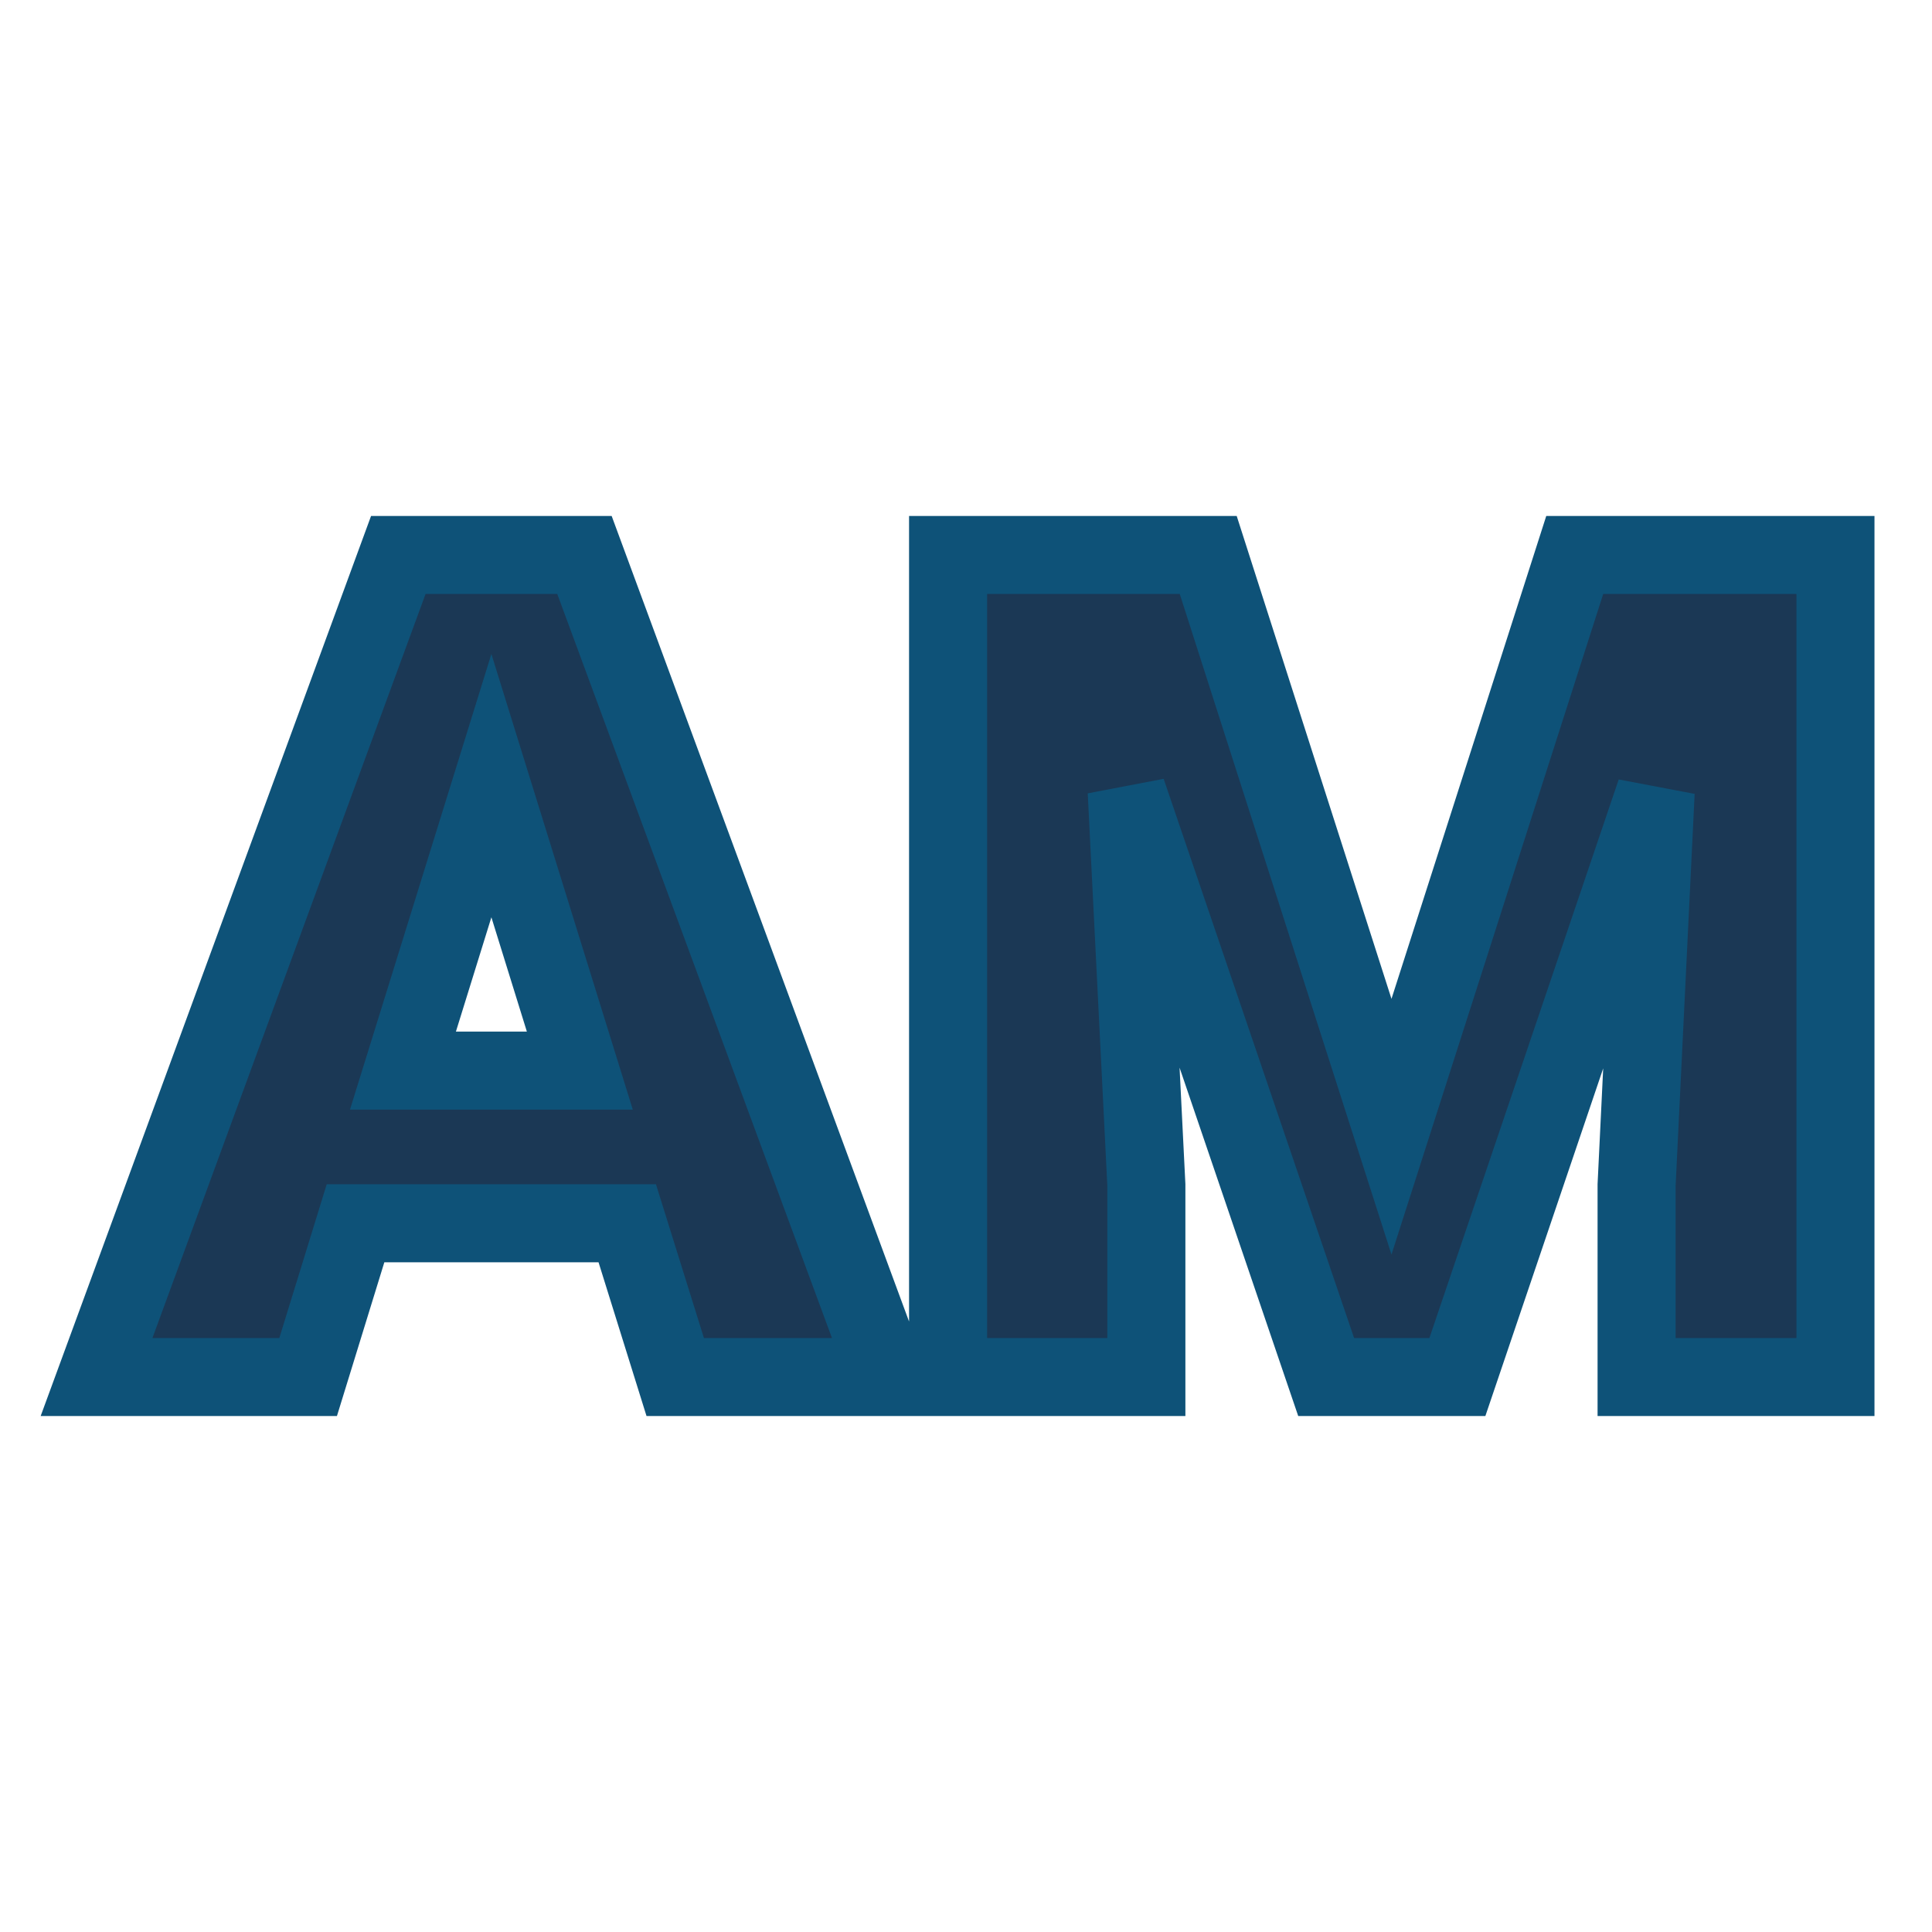
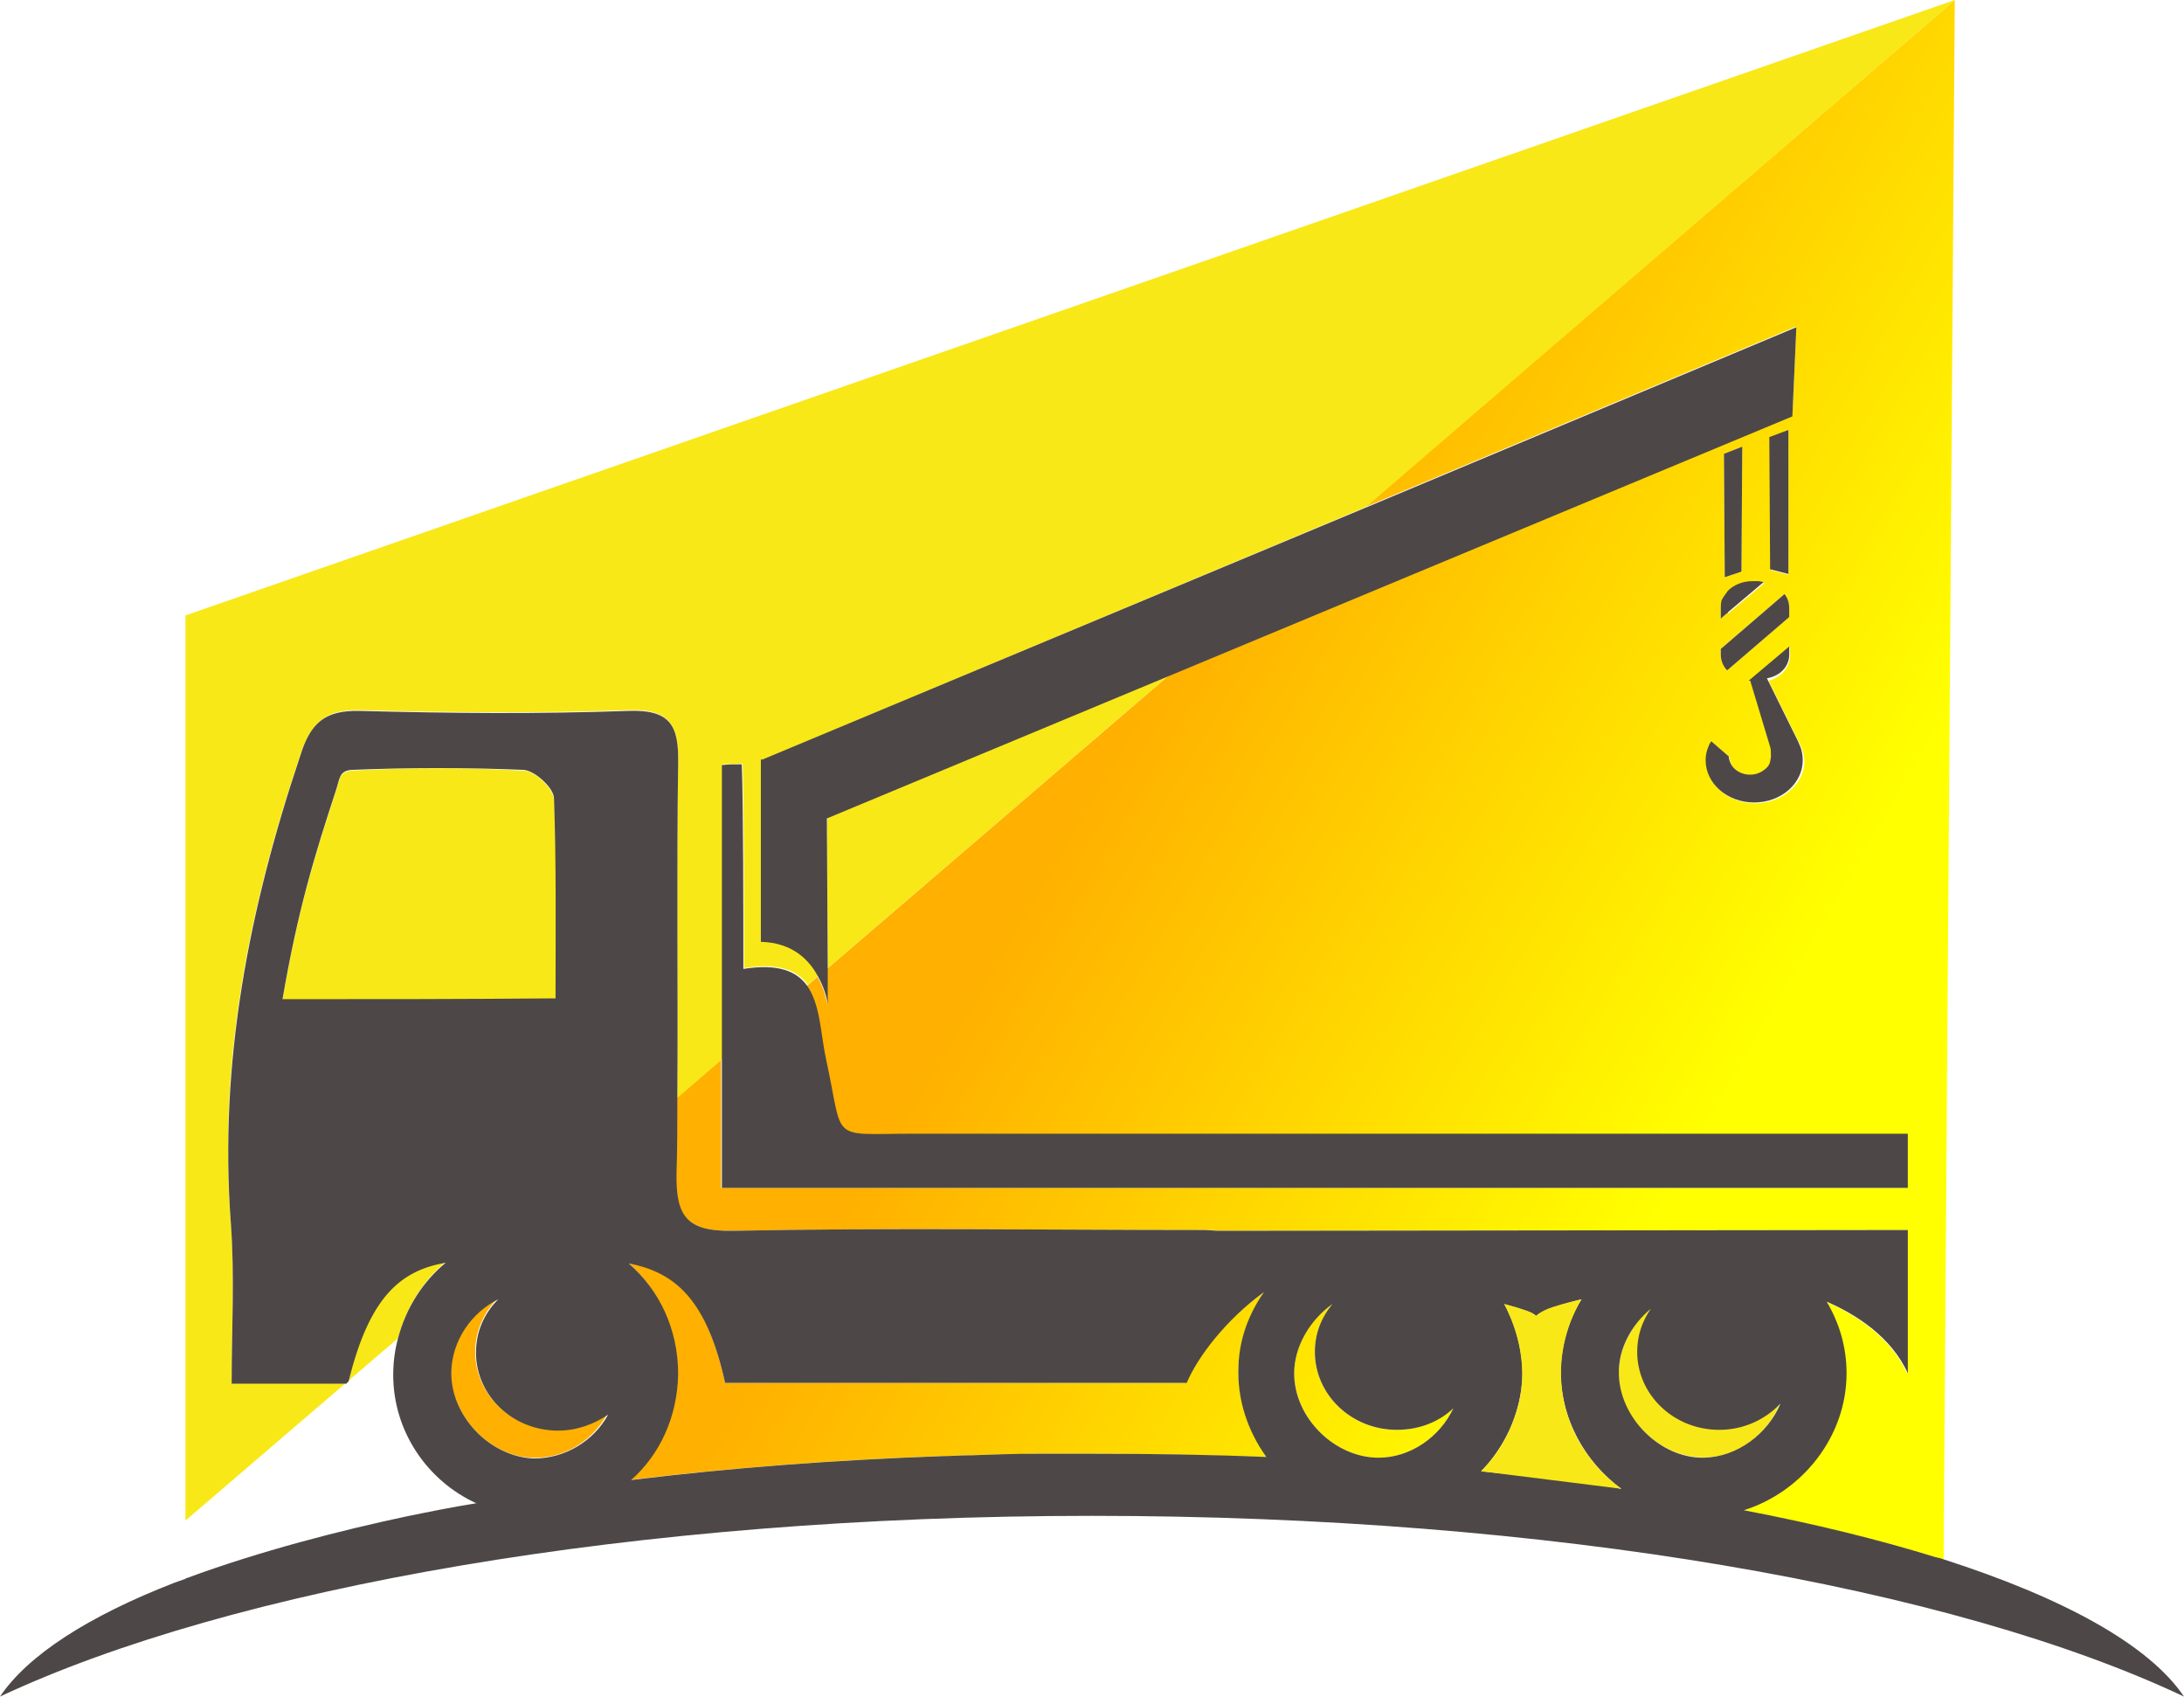
- <svg xmlns="http://www.w3.org/2000/svg" version="1.1" viewBox="0 0 200 200">
-   <rect width="200" height="200" fill="url('#gradient')" />
-   <defs>
-     <linearGradient id="gradient" gradientTransform="rotate(45 0.5 0.5)">
-       <stop offset="0%" stop-color="#ffffff" />
-       <stop offset="100%" stop-color="#ffffff" />
+ <svg xmlns="http://www.w3.org/2000/svg" version="1.1" id="Слой_1" x="0px" y="0px" width="65px" height="50.479px" viewBox="0 0 65 50.479" style="enable-background:new 0 0 65 50.479;" xml:space="preserve">
+   <style type="text/css">
+ 	.st0{fill:url(#SVGID_1_);}
+ 	.st1{fill:url(#SVGID_2_);}
+ 	.st2{fill:url(#SVGID_3_);}
+ 	.st3{fill:url(#SVGID_4_);}
+ 	.st4{fill:#F9E817;}
+ 	.st5{fill:#4D4847;}
+ </style>
+   <g>
+     <linearGradient id="SVGID_1_" gradientUnits="userSpaceOnUse" x1="36.385" y1="35.032" x2="54.628" y2="24.41" gradientTransform="matrix(1 0 0 -1 0 51.4793)">
+       <stop offset="0" style="stop-color:#FFB000" />
+       <stop offset="1" style="stop-color:#FFFF00" />
    </linearGradient>
-   </defs>
-   <g>
-     <g fill="#1b3855" transform="matrix(5.984416,0,0,5.984416,10.17416,142.5486)" stroke="#0e5278" stroke-width="1.35">
-       <path d="M9.98 0L9.15-2.66L4.45-2.66L3.63 0L-0.03 0L5.19-14.22L8.41-14.22L13.66 0L9.98 0ZM6.80-10.23L5.27-5.30L8.33-5.30L6.80-10.23ZM14.70-14.22L19.20-14.22L22.37-4.33L25.54-14.22L30.05-14.22L30.05 0L26.61 0L26.61-3.32L26.94-10.12L23.51 0L21.24 0L17.79-10.13L18.13-3.32L18.13 0L14.70 0L14.70-14.22Z" />
-     </g>
+     <path class="st0" d="M21.793,36.622c4.667-0.095,9.333-0.024,14-0.024c0.166,0,0.332,0,0.497,0.024   c0.924,0,19.519-0.024,20.466-0.024c0,0.474,0,4.264,0,4.264c-0.498-1.09-1.54-1.753-2.416-2.132   c0.379,0.639,0.592,1.35,0.592,2.132c0,1.871-1.303,3.529-3.056,4.074c2.108,0.403,4.003,0.876,5.709,1.398   c0.047,0,0.071,0.024,0.118,0.024c0.024,0,0.047,0.024,0.071,0.024s0.047,0.024,0.071,0.024L58.178,0L40.625,15.089l12.839-5.377   l-0.118,2.653l-18.548,7.722l-10.186,8.741c0,0.332,0,0.663,0,1.042c0,0-0.047-0.403-0.284-0.805l-0.332,0.284   c0.403,0.568,0.403,1.445,0.569,2.203c0.545,2.463,0.047,2.179,2.629,2.203c9.286,0.024,18.571,0,27.881,0c0.545,0,1.09,0,1.682,0   c0,0.592,0,1.042,0,1.587c-11.726,0-23.451,0-35.295,0c0-1.421,0-2.677,0-3.814l-1.35,1.161c0,0.734,0,1.492-0.024,2.227   C20.111,36.195,20.443,36.645,21.793,36.622z M53.227,12.792v4.311l-0.521-0.142l-0.024-3.932L53.227,12.792z M51.853,13.289   l-0.024,3.719l-0.497,0.166l-0.024-3.672L51.853,13.289z M51.214,18.098c0-0.071,0.024-0.142,0.047-0.213   c0.047-0.118,0.095-0.213,0.19-0.284c0.166-0.166,0.426-0.284,0.711-0.284h0.189c0.047,0,0.119,0,0.166,0.024l-1.066,0.9h-0.047   l-0.189,0.166V18.098z M51.214,19.306l1.871-1.611l0.024-0.024c0.095,0.118,0.142,0.284,0.142,0.426v0.047v0.213l-1.848,1.587   c-0.118-0.142-0.189-0.308-0.189-0.474V19.306z M52.232,23.901c-0.805,0-1.445-0.568-1.445-1.255c0-0.142,0.024-0.261,0.071-0.379   c0.024-0.071,0.047-0.142,0.095-0.19l0.521,0.45c0,0.284,0.284,0.545,0.64,0.545c0.189,0,0.379-0.071,0.497-0.213   c0.047-0.047,0.095-0.095,0.095-0.166c0.024-0.047,0.024-0.118,0.024-0.166c0-0.024,0-0.024,0-0.047c0-0.071,0-0.142-0.024-0.237   l-0.592-1.966c-0.024,0-0.024,0-0.047,0l1.208-1.019v0.237c0,0.355-0.26,0.663-0.639,0.758l0.924,1.871   c0.024,0.047,0.047,0.095,0.071,0.166c0.047,0.118,0.071,0.26,0.071,0.403C53.677,23.333,53.037,23.901,52.232,23.901z" />
+     <linearGradient id="SVGID_2_" gradientUnits="userSpaceOnUse" x1="23.588" y1="12.903" x2="41.889" y2="2.247" gradientTransform="matrix(1 0 0 -1 0 51.4793)">
+       <stop offset="0" style="stop-color:#FFB000" />
+       <stop offset="1" style="stop-color:#FFFF00" />
+     </linearGradient>
+     <path class="st1" d="M36.859,40.649c0.047-0.805,0.332-1.563,0.758-2.203c-1.137,0.829-2.037,1.919-2.369,2.7   c-4.453,0-9.025,0-13.668,0c-0.559-2.546-1.511-3.369-2.866-3.553c0.914,0.788,1.42,1.967,1.398,3.293   c0,1.279-0.545,2.392-1.398,3.15c2.937-0.355,5.993-0.592,9.262-0.711c0.26,0,0.497-0.024,0.758-0.024c0.024,0,0.047,0,0.071,0   c0.663-0.024,1.303-0.024,1.966-0.047c0.166,0,0.355,0,0.521,0s0.332,0,0.521,0c0.095,0,0.213,0,0.308,0c0.095,0,0.213,0,0.308,0   c0.095,0,0.213,0,0.308,0c1.634,0,3.364,0.047,4.951,0.095C37.214,42.591,36.811,41.667,36.859,40.649z" />
+     <linearGradient id="SVGID_3_" gradientUnits="userSpaceOnUse" x1="20.306" y1="7.419" x2="38.549" y2="-3.203" gradientTransform="matrix(1 0 0 -1 0 51.4793)">
+       <stop offset="0" style="stop-color:#FFB000" />
+       <stop offset="1" style="stop-color:#FFFF00" />
+     </linearGradient>
+     <path class="st2" d="M15.871,43.373c0.948,0.024,1.777-0.521,2.203-1.303c-0.403,0.308-0.924,0.474-1.492,0.474   c-1.35,0-2.44-1.042-2.44-2.321c0-0.616,0.261-1.184,0.663-1.587c-0.782,0.426-1.374,1.256-1.398,2.156   C13.408,42.117,14.568,43.349,15.871,43.373z" />
+     <linearGradient id="SVGID_4_" gradientUnits="userSpaceOnUse" x1="26.575" y1="18.227" x2="44.819" y2="7.604" gradientTransform="matrix(1 0 0 -1 0 51.4793)">
+       <stop offset="0" style="stop-color:#FFB000" />
+       <stop offset="1" style="stop-color:#FFFF00" />
+     </linearGradient>
+     <path class="st3" d="M41.028,43.373c0.948,0,1.824-0.616,2.227-1.469c-0.45,0.403-1.042,0.64-1.682,0.64   c-1.35,0-2.44-1.042-2.44-2.321c0-0.545,0.19-1.019,0.521-1.421c-0.663,0.474-1.137,1.232-1.137,2.061   C38.517,42.165,39.701,43.373,41.028,43.373z" />
+     <path class="st4" d="M50.844,43.359c0.946-0.06,1.781-0.73,2.13-1.606c-0.424,0.43-1,0.704-1.638,0.744   c-1.348,0.085-2.501-0.886-2.581-2.163c-0.034-0.544,0.125-1.029,0.431-1.451c-0.632,0.515-1.057,1.301-1.005,2.128   C48.262,42.312,49.52,43.443,50.844,43.359z" />
+     <path class="st4" d="M24.612,24.778c0,0,0-0.45,0.024,4.027l10.186-8.741l-10.186,4.24C24.612,24.47,24.612,24.636,24.612,24.778z" />
+     <path class="st4" d="M13.265,37.546c-1.374,0.237-2.298,1.018-2.89,3.529l-0.071,0.071c-1.042,0-2.108,0-3.411,0   c0-1.611,0.095-3.222-0.024-4.785C6.49,31.576,7.414,26.981,8.93,22.48c0.332-0.971,0.734-1.374,1.777-1.35   c2.653,0.071,5.33,0.095,7.983,0c1.255-0.047,1.516,0.45,1.492,1.563c-0.047,3.316,0,6.656-0.024,9.973l1.35-1.161   c0-5.14,0-7.533,0-8.765c0.166,0,0.426,0,0.592-0.024c0.047,1.184,0.047,4.643,0.047,6.088c1.042-0.166,1.587,0.071,1.895,0.497   l0.332-0.284c-0.261-0.498-0.758-1.019-1.706-1.019v-5.401c0.024,0,0.024,0,0.047,0l17.932-7.509L58.178,0L5.519,18.311v26.933   l6.325-5.425C12.081,38.919,12.578,38.114,13.265,37.546z" />
+     <path class="st4" d="M15.587,22.93c-1.706-0.095-3.411-0.095-5.117,0c-0.379,0.024-0.355,0.261-0.474,0.616   c-0.64,1.942-1.137,3.577-1.587,6.206c3.079,0,5.164,0,8.125,0c0-2.085,0.047-4.027-0.047-5.969   C16.463,23.451,15.918,22.93,15.587,22.93z" />
+     <path class="st5" d="M57.799,46.381c-0.024,0-0.047-0.024-0.071-0.024c-0.047,0-0.071-0.024-0.118-0.024   c-1.682-0.521-3.601-0.995-5.709-1.398c1.729-0.545,3.056-2.179,3.056-4.074c0-0.782-0.213-1.492-0.592-2.132   c0.876,0.379,1.919,1.042,2.416,2.132c0,0,0-3.814,0-4.264c-0.971,0-19.543,0.024-20.466,0.024c-0.166,0-0.332-0.024-0.498-0.024   c-4.667,0-9.333-0.071-14,0.024c-1.374,0.024-1.705-0.426-1.682-1.706c0.024-0.734,0.024-1.492,0.024-2.227   c0.024-3.316-0.024-6.656,0.024-9.973c0.024-1.137-0.237-1.611-1.492-1.563c-2.653,0.095-5.33,0.071-7.983,0   c-1.042-0.024-1.469,0.355-1.777,1.35C7.414,27.028,6.514,31.6,6.87,36.385c0.118,1.587,0.024,3.174,0.024,4.785   c1.303,0,2.369,0,3.411,0l0.071-0.071c0.616-2.511,1.54-3.293,2.89-3.529c-0.687,0.568-1.184,1.35-1.421,2.25   c-0.095,0.355-0.142,0.711-0.142,1.09c0,1.682,1.019,3.15,2.464,3.814c0,0,0,0,0.024,0c-0.734,0.118-1.445,0.261-2.132,0.403   c-1.895,0.403-4.311,1.018-6.491,1.824c-0.024,0-0.024,0-0.047,0.024c-0.118,0.047-0.213,0.071-0.332,0.118   C2.629,48.087,0.829,49.248,0,50.479c6.87-3.222,18.856-5.377,32.5-5.377s25.631,2.132,32.5,5.377   C63.958,48.939,61.423,47.542,57.799,46.381z M49.129,38.943c-0.261,0.379-0.403,0.805-0.403,1.279c0,1.279,1.09,2.321,2.44,2.321   c0.734,0,1.374-0.308,1.824-0.782c-0.379,0.9-1.279,1.587-2.274,1.611c-1.303,0.024-2.511-1.184-2.535-2.487   C48.158,40.128,48.561,39.417,49.129,38.943z M44.77,38.801c0.521,0.142,0.876,0.26,0.947,0.355   c0.095-0.118,0.592-0.308,1.35-0.497c-0.379,0.616-0.592,1.327-0.616,2.085c-0.024,1.445,0.711,2.748,1.8,3.553   c-0.024,0-0.047,0-0.095-0.024c-1.303-0.189-2.677-0.355-4.074-0.497c0.711-0.734,1.184-1.729,1.232-2.843   C45.315,40.199,45.126,39.464,44.77,38.801z M39.654,38.801c-0.332,0.403-0.521,0.876-0.521,1.421c0,1.279,1.09,2.321,2.44,2.321   c0.663,0,1.256-0.237,1.682-0.64c-0.403,0.853-1.279,1.469-2.227,1.469c-1.303,0-2.511-1.184-2.511-2.511   C38.517,40.056,38.991,39.275,39.654,38.801z M8.409,29.729c0.45-2.629,0.948-4.264,1.587-6.206   c0.118-0.355,0.095-0.592,0.474-0.616c1.706-0.071,3.411-0.071,5.117,0c0.332,0.024,0.876,0.521,0.9,0.829   c0.071,1.942,0.047,3.908,0.047,5.969C13.573,29.729,11.489,29.729,8.409,29.729z M13.431,40.814   c0.024-0.924,0.592-1.753,1.398-2.156c-0.426,0.426-0.663,0.971-0.663,1.587c0,1.279,1.09,2.321,2.44,2.321   c0.568,0,1.066-0.19,1.492-0.474c-0.426,0.782-1.279,1.303-2.203,1.303C14.568,43.349,13.407,42.117,13.431,40.814z M32.5,43.254   c-0.095,0-0.213,0-0.308,0c-0.284,0-0.569,0-0.829,0c-0.166,0-0.355,0-0.521,0c-0.663,0-1.326,0.024-1.966,0.047   c-0.024,0-0.047,0-0.071,0c-0.261,0-0.498,0.024-0.758,0.024c-3.269,0.118-6.372,0.355-9.262,0.711   c0.853-0.758,1.374-1.871,1.398-3.15c0-1.35-0.568-2.511-1.469-3.293c1.374,0.261,2.321,1.066,2.866,3.553   c4.643,0,9.286,0,13.739,0c0.332-0.782,1.161-1.871,2.298-2.7c-0.45,0.64-0.734,1.398-0.758,2.203   c-0.047,0.995,0.284,1.942,0.829,2.701C35.958,43.278,34.253,43.254,32.5,43.254z" />
+     <path class="st5" d="M53.251,19.472v-0.237l-1.208,1.019c0.024,0,0.024,0,0.047,0l0.592,1.966c0.024,0.071,0.024,0.166,0.024,0.237   c0,0.024,0,0.024,0,0.047c0,0.071-0.024,0.118-0.024,0.166c-0.024,0.071-0.047,0.118-0.095,0.166   c-0.118,0.118-0.284,0.213-0.497,0.213c-0.355,0-0.616-0.237-0.64-0.545l-0.521-0.45c-0.047,0.071-0.071,0.118-0.095,0.189   c-0.047,0.119-0.071,0.237-0.071,0.379c0,0.687,0.64,1.255,1.445,1.255s1.445-0.569,1.445-1.255c0-0.142-0.024-0.284-0.071-0.403   c-0.024-0.047-0.047-0.118-0.071-0.166l-0.924-1.871C52.99,20.111,53.251,19.827,53.251,19.472z" />
+     <path class="st5" d="M51.214,18.098v0.308l0.189-0.166h0.024v-0.024l1.066-0.9c-0.047,0-0.119-0.024-0.166-0.024h-0.189   c-0.284,0-0.545,0.118-0.711,0.284c-0.071,0.095-0.142,0.19-0.189,0.284C51.214,17.956,51.214,18.027,51.214,18.098z" />
+     <path class="st5" d="M51.214,19.472c0,0.19,0.071,0.355,0.189,0.474l1.848-1.587v-0.213v-0.047c0-0.166-0.047-0.308-0.142-0.426   l-0.024,0.024l-1.871,1.611V19.472z" />
+     <path class="st5" d="M53.227,12.792l-0.569,0.213l0.024,3.932l0.545,0.142V12.792z" />
+     <path class="st5" d="M51.853,13.289l-0.545,0.213l0.024,3.672l0.497-0.166L51.853,13.289z" />
+     <path class="st5" d="M24.351,29.065c0.237,0.426,0.284,0.805,0.284,0.805c0-0.379,0-0.734,0-1.042   c-0.024-4.477-0.024-4.027-0.024-4.027c0-0.142,0-0.308,0-0.45l10.186-4.24l18.548-7.722l0.118-2.653l-12.839,5.377l-17.932,7.485   c-0.024,0-0.024,0-0.047,0v5.425C23.593,28.047,24.091,28.568,24.351,29.065z" />
+     <path class="st5" d="M56.78,33.732c-0.616,0-1.137,0-1.682,0c-9.286,0-18.571,0-27.881,0c-2.582,0-2.084,0.284-2.629-2.203   c-0.166-0.758-0.166-1.634-0.569-2.203c-0.308-0.426-0.853-0.663-1.895-0.497c0-1.445,0-4.903-0.047-6.088   c-0.166,0-0.426,0-0.592,0.024c0,1.232,0,3.624,0,8.765c0,1.137,0,2.392,0,3.814c11.844,0,23.57,0,35.295,0   C56.78,34.774,56.78,34.348,56.78,33.732z" />
+     <path class="st4" d="M44.77,38.801c0.192,0.368,0.708,1.465,0.474,2.748c-0.123,0.672-0.416,1.206-0.484,1.326   c-0.226,0.401-0.479,0.698-0.677,0.9c1.39,0.174,2.779,0.347,4.169,0.521c-0.233-0.167-1.507-1.116-1.754-2.867   c-0.197-1.398,0.381-2.455,0.57-2.771c-0.486,0.112-0.843,0.222-0.987,0.278c-0.172,0.067-0.277,0.148-0.299,0.165   c-0.028,0.022-0.05,0.041-0.064,0.054c-0.02-0.017-0.052-0.043-0.095-0.071c-0.074-0.047-0.139-0.072-0.384-0.149   c-0.074-0.023-0.117-0.036-0.186-0.057C44.936,38.846,44.839,38.82,44.77,38.801z" />
  </g>
</svg>
